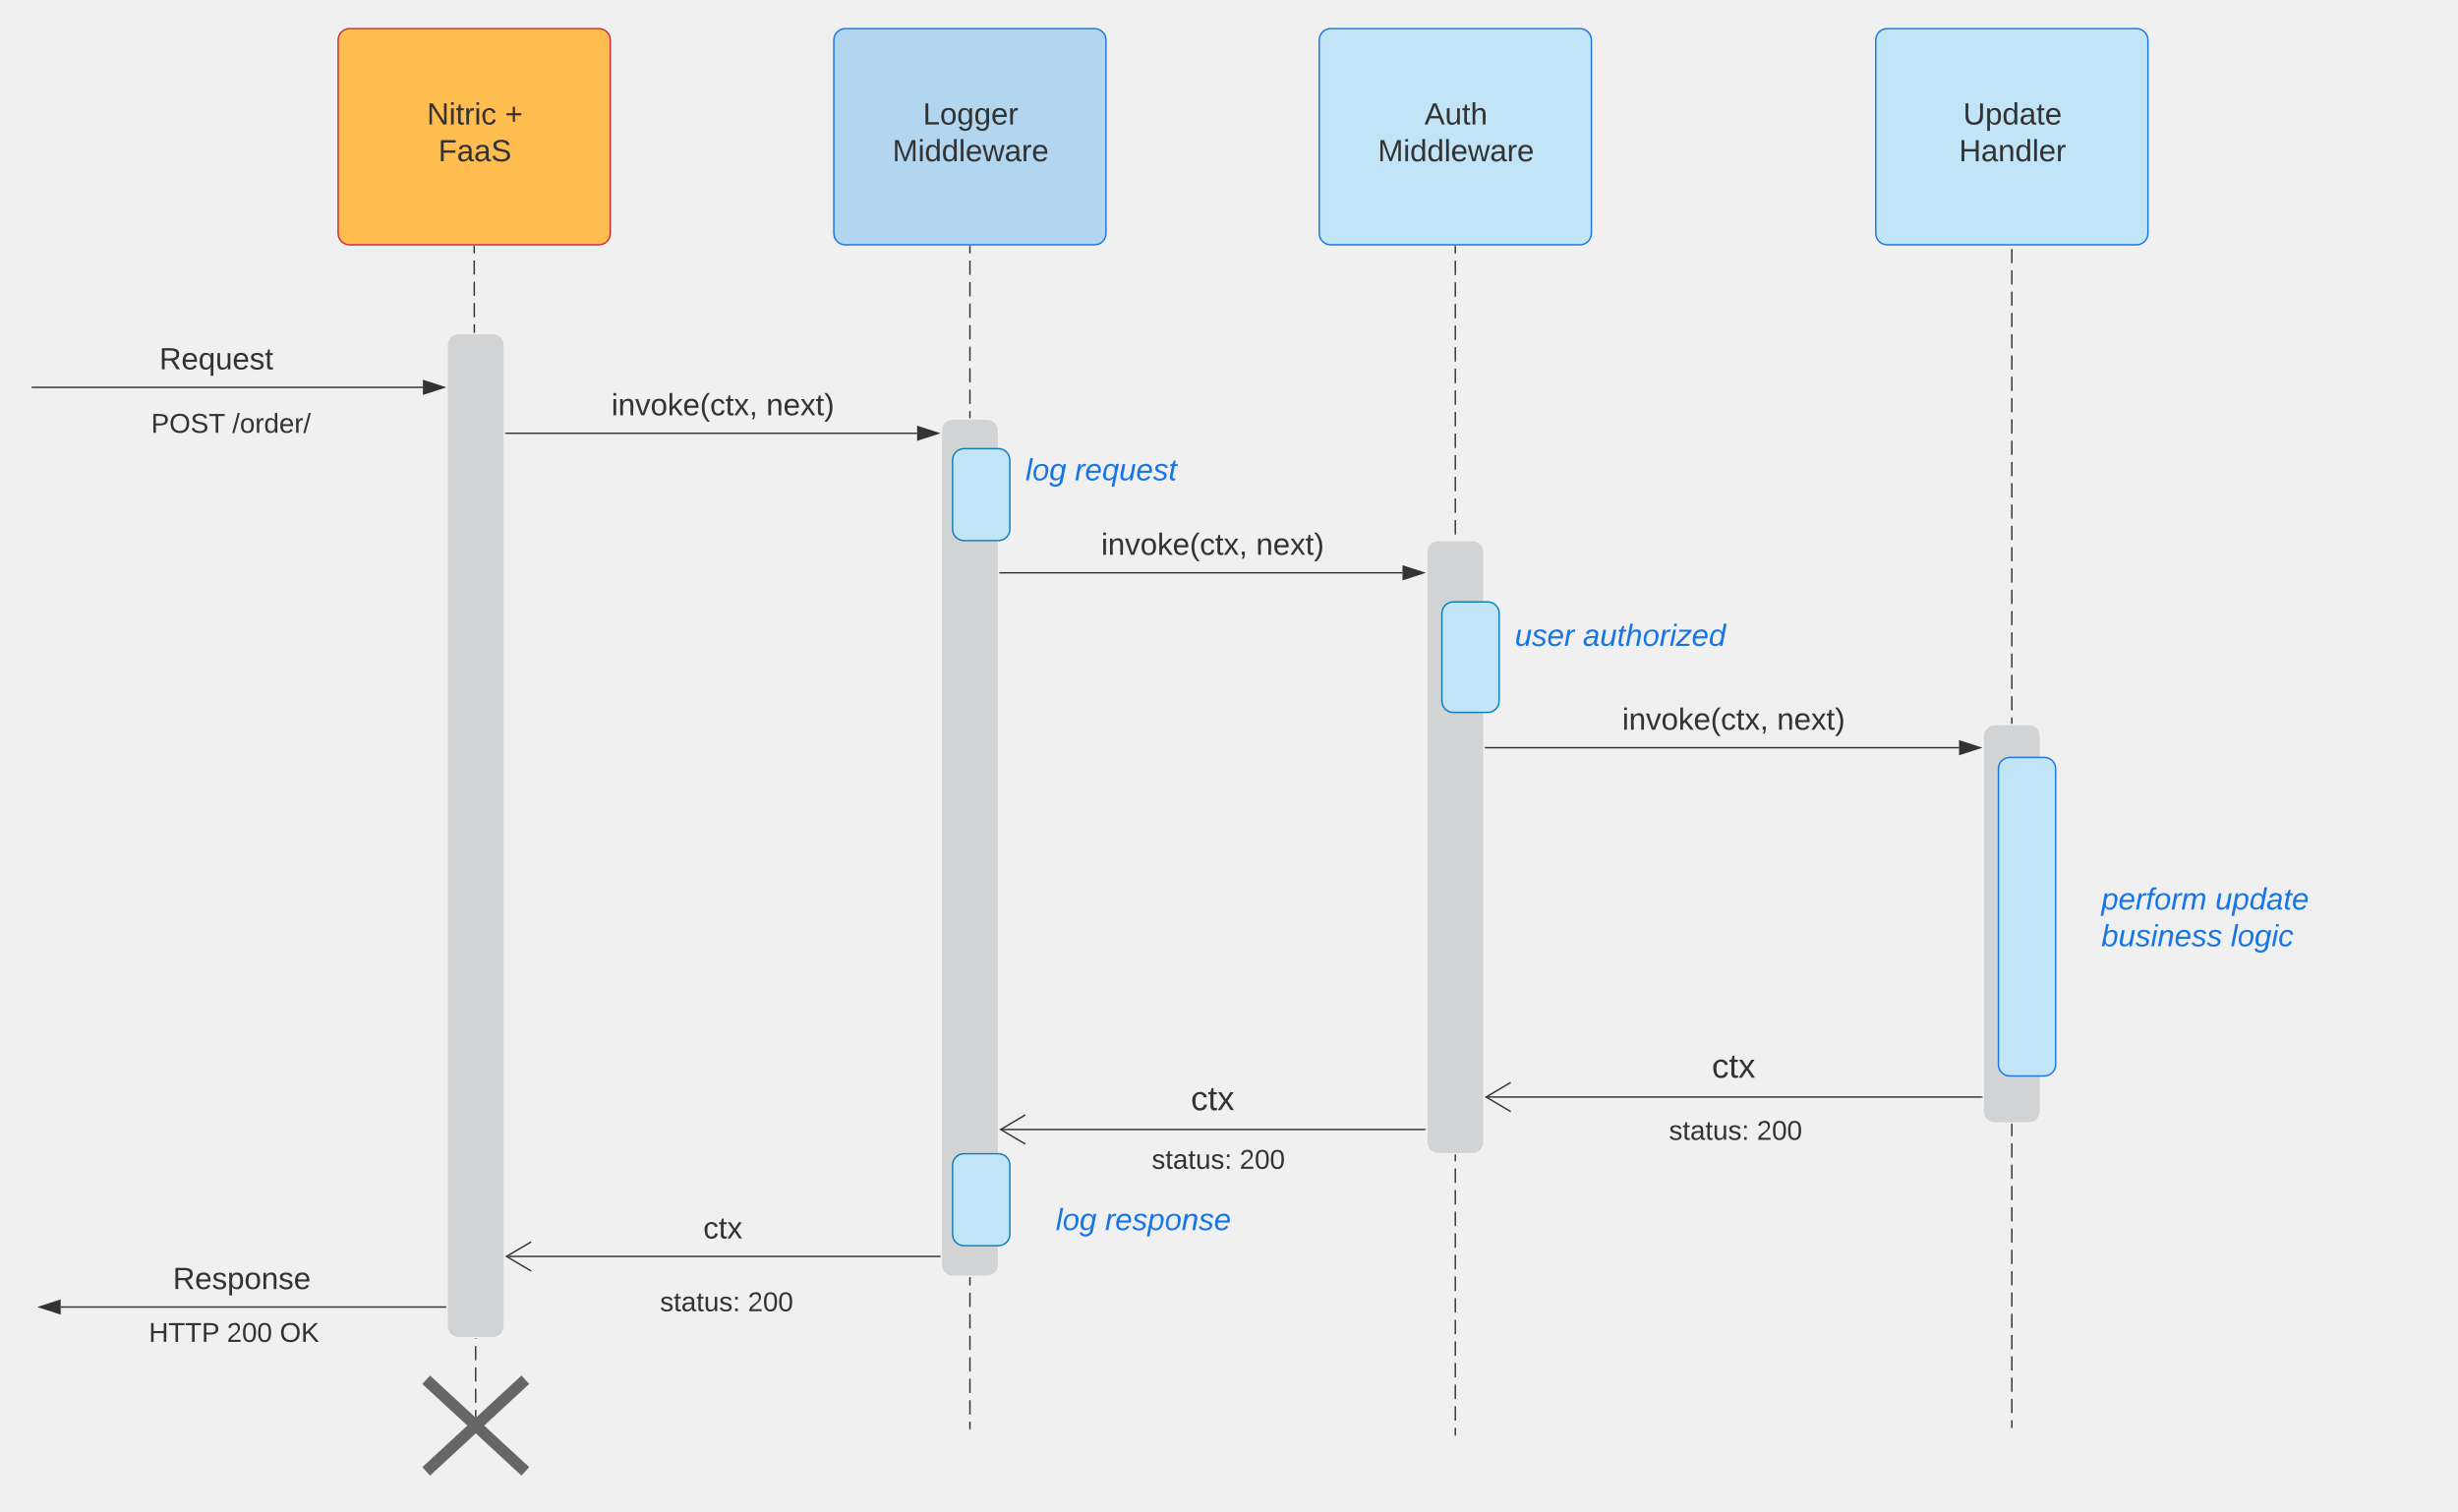
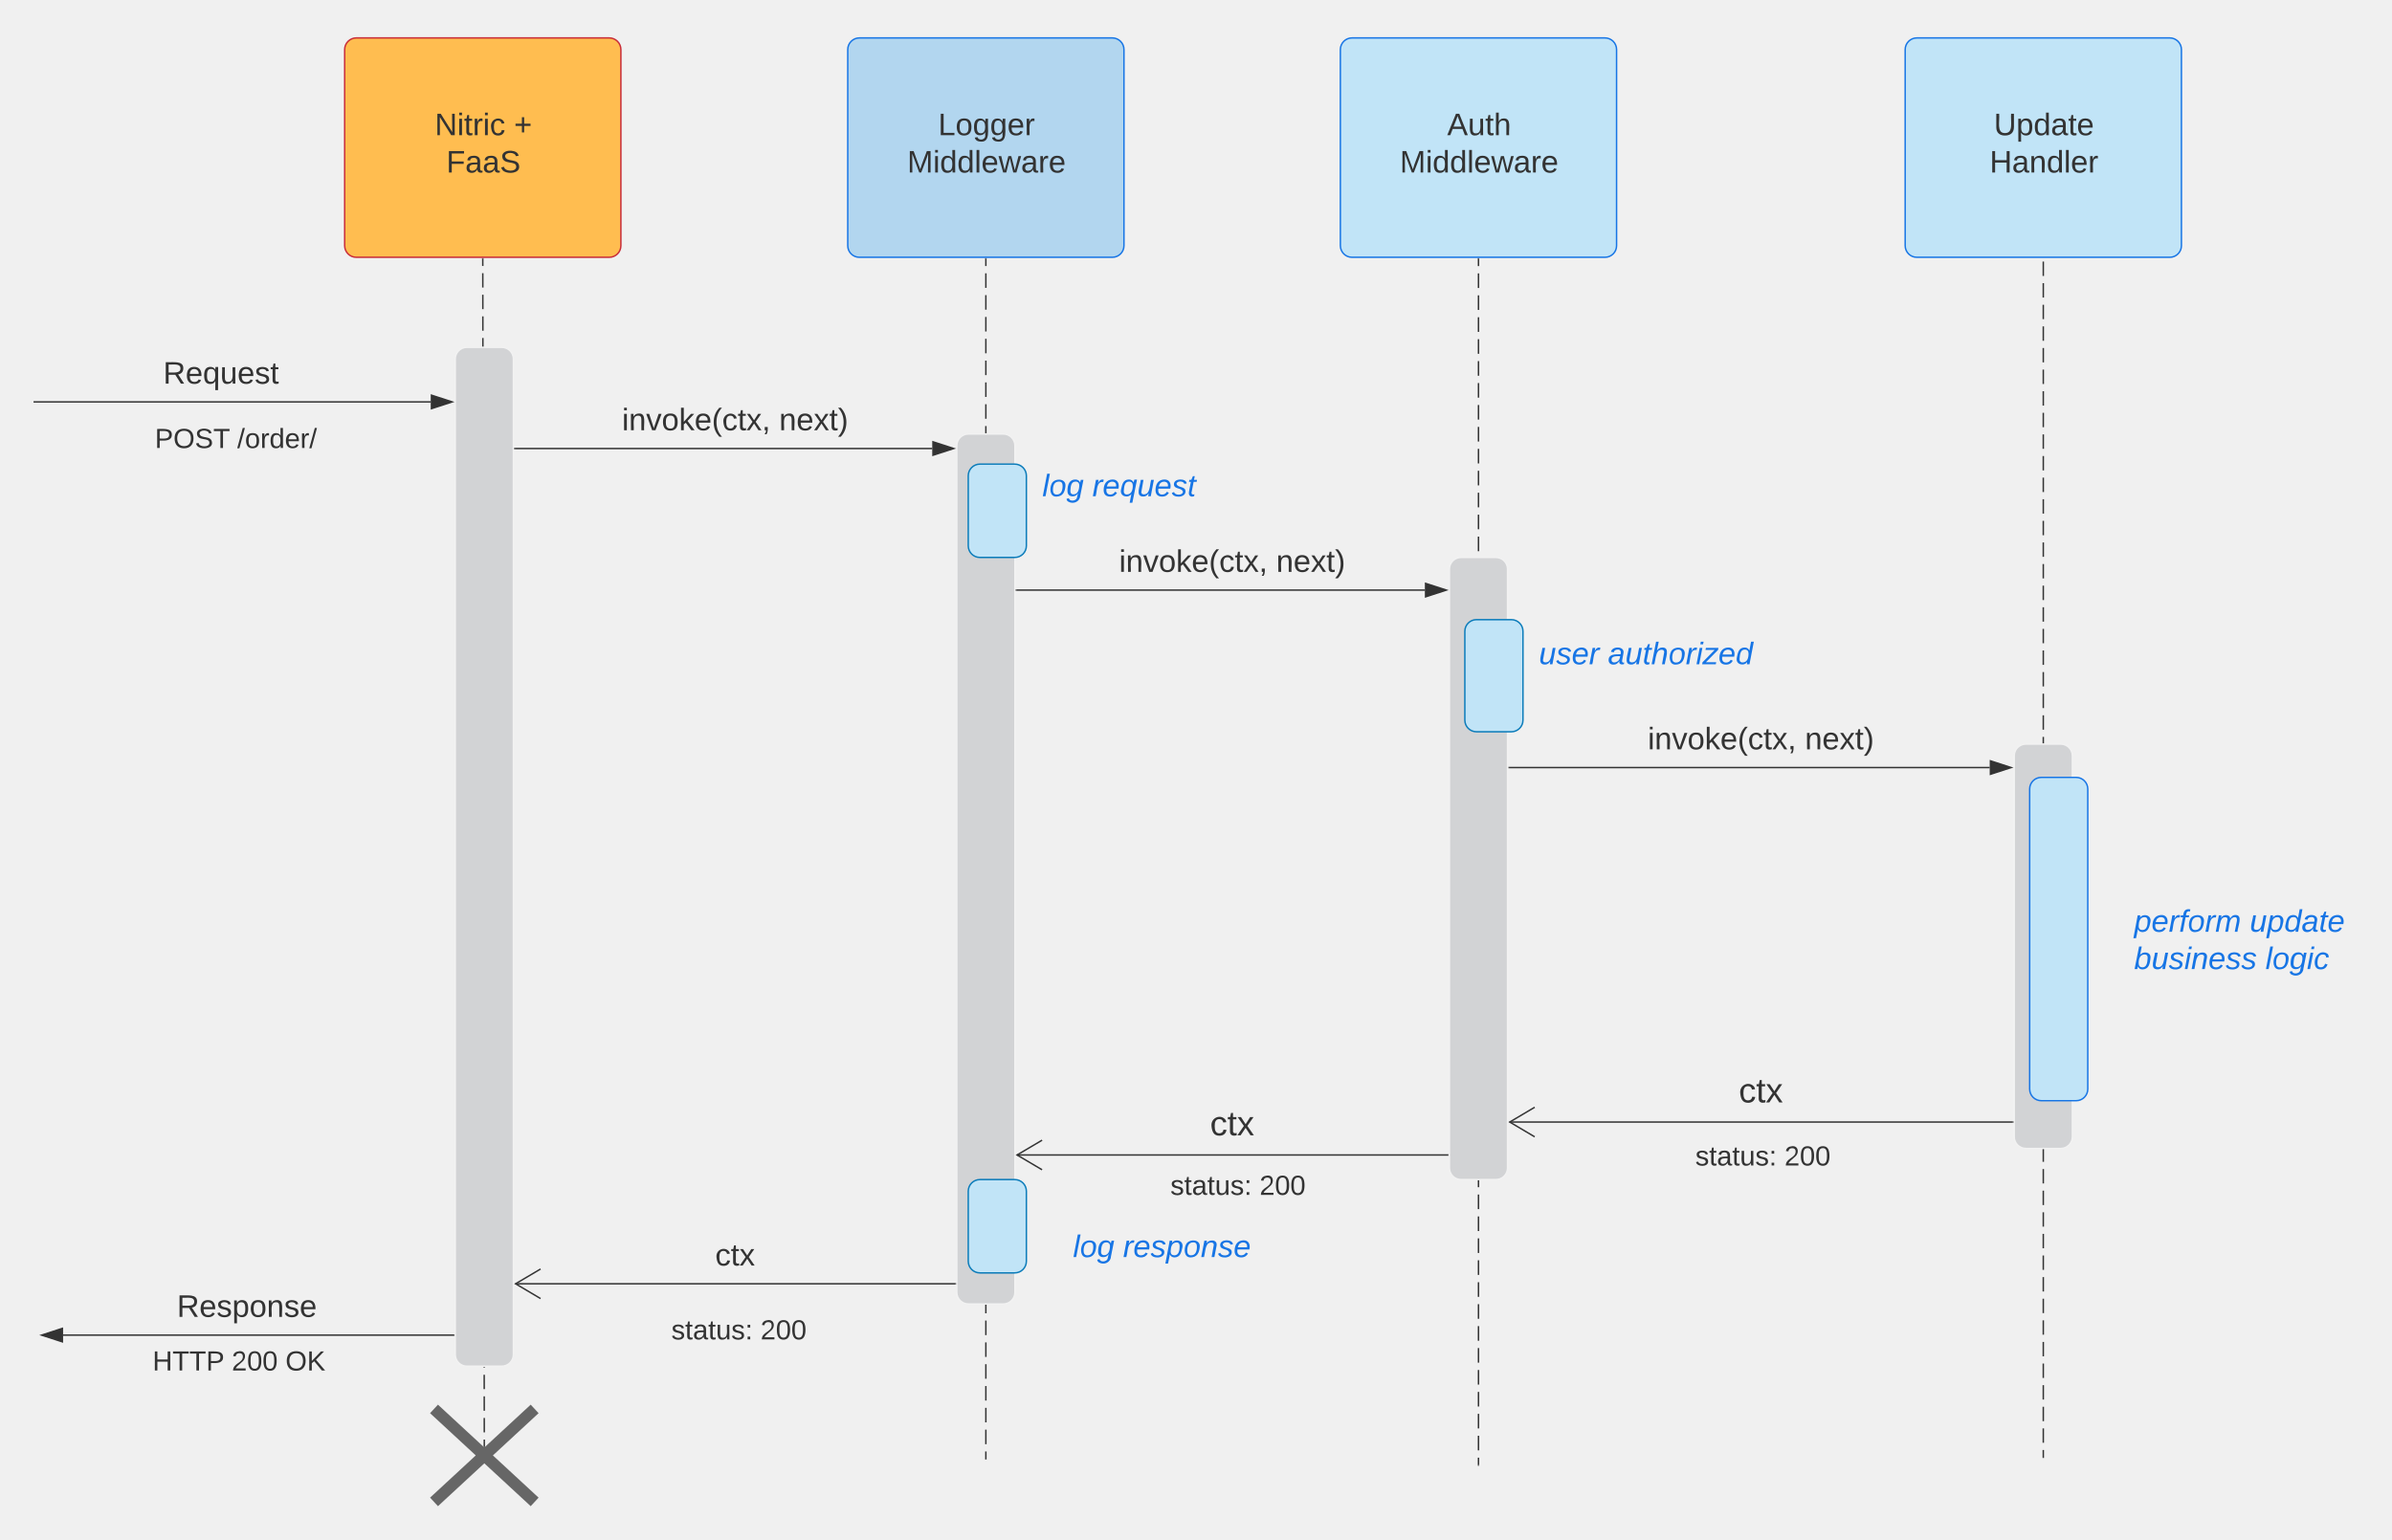
- <svg xmlns="http://www.w3.org/2000/svg" xmlns:ns1="lucid" xmlns:xlink="http://www.w3.org/1999/xlink" width="1716.6" height="1055.69">
-   <g transform="translate(-85.02681 -179.1148)" ns1:page-tab-id="0_0">
+ <svg xmlns="http://www.w3.org/2000/svg" xmlns:ns1="lucid" xmlns:xlink="http://www.w3.org/1999/xlink" width="1646" height="1060">
+   <g transform="translate(-84 -173)" ns1:page-tab-id="0_0">
    <path d="M1490.05 343.1v4.97m0 4.96v9.92m0 4.95v9.92m0 4.96v9.9m0 4.97v9.92m0 4.96v9.9m0 4.97v9.92m0 4.95v9.92m0 4.95v9.92m0 4.95v9.92m0 4.96v9.9m0 4.97v9.92m0 4.95v9.9m0 4.97v9.92m0 4.95v9.9m0 4.97v9.9m0 4.97v9.92m0 4.96v9.9m0 4.97v9.9m0 4.96v9.92m0 4.96v9.9m0 4.97v9.93m0 4.96v9.9m0 4.96v9.92m0 4.95v9.92m0 4.96v9.92m0 4.96v9.92m0 4.96v9.9m0 4.97v9.92m0 4.95v9.92m0 4.96v9.9m0 4.97v9.92m0 4.96v9.9m0 4.97v9.92m0 4.95v9.92m0 4.95v9.9m0 4.97v9.92m0 4.96v9.9m0 4.97v9.92m0 4.94v9.92m0 4.96v9.9m0 4.97v9.9m0 4.97v9.9m0 4.97v9.92m0 4.95v9.93m0 4.96v9.9m0 4.96v9.92m0 4.96v9.9m0 4.97v9.93m0 4.95v9.92m0 4.96v9.9m0 4.97v9.92m0 4.96v9.92m0 4.96v9.92m0 4.95v9.92m0 4.96v9.9m0 4.97v4.96M1490.05 343.13v-.52M1490.05 1176.05v.5M762.4 351.1v5.02m0 5v10.02m0 5v10.02m0 5v10.02m0 5v10m0 5.02v10m0 5.02v10m0 5.02v10m0 5.02v10m0 5v10.03m0 5v10m0 5v10.02m0 5v10.02m0 5v10.02m0 5v10.02m0 5v10.02m0 5v10.02m0 5v10.02m0 5v10m0 5.02v10m0 5.02v10m0 5.02v10m0 5.02v10m0 5v10.03m0 5v10m0 5.02v10m0 5.02v10m0 5v10.02m0 5v10.02m0 5v10.02m0 5v10.02m0 5v10m0 5.02v10m0 5.02v10m0 5.02v10m0 5.02v10m0 5v10.03m0 5v10m0 5v10.02m0 5v10.02m0 5v10.02m0 5v10.02m0 5v10.02m0 5v10.02m0 5v10m0 5.02v10m0 5.02v10m0 5.02v10m0 5.02v10m0 5v10.03m0 5v10m0 5.02v10m0 5.02v10m0 5.02v10m0 5v10.02m0 5v5" stroke="#333" fill="none" />
    <path d="M762.9 351.13h-1v-.52h1" fill="#333" />
    <path d="M762.4 1177.12v.5M416.2 351.1l.02 4.97m0 4.96l.02 9.9m0 4.96l.02 9.9m0 4.96l.02 9.9m0 4.97l.02 9.9m0 4.97l.02 9.9m0 4.97l.02 9.9m0 4.96v9.92m.02 4.95v9.9m.02 4.97v9.9m.02 4.97v9.9m.02 4.97v9.92m.02 4.95v9.92m.02 4.94v9.9m.02 4.97v9.92m.02 4.96v9.9m.02 4.97v9.9m.02 4.96v9.93m.02 4.95v9.9m.02 4.97v9.9m.02 4.97v9.9m.02 4.97v9.9m.02 4.95v9.92m.02 4.95v9.9m.02 4.97v9.9m.02 4.96v9.9m.02 4.97v9.9m.02 4.96v9.9m.02 4.96v9.9m0 4.97l.03 9.9m0 4.97v9.9m0 4.97l.03 9.9m0 4.96l.02 9.92m0 4.95l.02 9.9m0 4.97l.02 9.9m0 4.97v9.9m0 4.97l.03 9.92m0 4.95l.02 9.92m0 4.94v9.9m.02 4.97v9.92m.02 4.96v9.9m0 4.96l.02 9.92m0 4.95l.02 9.92m0 4.96l.02 9.9m0 4.97l.02 9.9m0 4.97l.02 9.9m0 4.96l.02 9.92m0 4.95l.02 9.9m0 4.97l.02 9.9m0 4.97l.02 9.9m0 4.96l.02 9.9m0 4.96l.02 9.92m0 4.95l.02 9.9m0 4.96l.02 9.9m0 4.97l.02 9.9m0 4.97v4.95" stroke="#333" fill="none" />
    <path d="M416.7 351.13h-1v-.52h1" fill="#333" />
    <path d="M417.3 1168.84v3.5" stroke="#333" fill="none" />
    <path d="M397.28 420.06c0-4.42 3.6-8 8-8h24c4.42 0 8 3.58 8 8v685.34c0 4.42-3.58 8-8 8h-24c-4.4 0-8-3.58-8-8z" stroke="#f2f2f2" fill="#d2d3d5" />
    <path d="M374 1142.8c0-4.4 3.58-8 8-8h70.57c4.42 0 8 3.6 8 8v64c0 4.43-3.58 8-8 8H382c-4.42 0-8-3.57-8-8z" fill="none" />
    <path d="M382.65 1142.8l69.26 64m0-64l-69.25 64" stroke="#666" stroke-width="8" fill="none" />
    <path d="M742.4 479.73c0-4.42 3.58-8 8-8h24c4.42 0 8 3.58 8 8v582.84c0 4.42-3.58 8-8 8h-24c-4.42 0-8-3.58-8-8z" stroke="#f2f2f2" fill="#d2d3d5" />
    <path d="M438.28 481.73H725.5" stroke="#333" fill="none" />
    <path d="M438.3 482.23h-.52v-1h.52" fill="#333" />
    <path d="M740.28 481.73L726 486.36v-9.27z" stroke="#333" fill="#333" />
    <use xlink:href="#a" transform="matrix(1,0,0,1,512.0155,452.0351) translate(0 17.12918)" />
    <use xlink:href="#b" transform="matrix(1,0,0,1,512.0155,452.0351) translate(108.128 17.12918)" />
    <path d="M1470.05 693.17c0-4.42 3.58-8 8-8h24c4.42 0 8 3.58 8 8v262.35c0 4.4-3.58 8-8 8h-24c-4.42 0-8-3.6-8-8z" stroke="#f2f2f2" fill="#d2d3d5" />
    <path d="M783.4 579.18h281.1" stroke="#333" fill="none" />
    <path d="M783.4 579.68h-.5v-1h.5" fill="#333" />
    <path d="M1079.26 579.18l-14.27 4.64v-9.27z" stroke="#333" fill="#333" />
    <use xlink:href="#a" transform="matrix(1,0,0,1,854.0623,549.4866) translate(0 17.12918)" />
    <use xlink:href="#b" transform="matrix(1,0,0,1,854.0623,549.4866) translate(108.128 17.12918)" />
    <path d="M1080.38 968H783.8" stroke="#333" fill="none" />
    <path d="M1080.88 968.5h-.52v-1h.52" fill="#333" />
    <path d="M801.1 957.82L783.87 968l17.2 10.18" stroke="#333" fill="none" />
    <use xlink:href="#c" transform="matrix(1,0,0,1,931.8871,972) translate(0 20.93567)" />
    <use xlink:href="#d" transform="matrix(1,0,0,1,916.6876,935.4514) translate(0.005 19.03242)" />
    <path d="M321.17 207.1c0-4.4 3.58-8 8-8h174.08c4.42 0 8 3.6 8 8v135c0 4.43-3.58 8-8 8H329.17c-4.42 0-8-3.57-8-8z" stroke="#c92d39" fill="#ffbd50" />
    <use xlink:href="#e" transform="matrix(1,0,0,1,329.1721,207.1148) translate(54.01483 58.93541)" />
    <use xlink:href="#f" transform="matrix(1,0,0,1,329.1721,207.1148) translate(108.4951 58.93541)" />
    <use xlink:href="#g" transform="matrix(1,0,0,1,329.1721,207.1148) translate(61.95492 84.62918)" />
    <path d="M1395 207.1c0-4.4 3.6-8 8-8h174.1c4.4 0 8 3.6 8 8v135c0 4.43-3.6 8-8 8H1403c-4.4 0-8-3.57-8-8z" stroke="#1775e5" fill="#c1e4f7" />
    <use xlink:href="#h" transform="matrix(1,0,0,1,1403.015,207.1148) translate(53.03347 58.93541)" />
    <use xlink:href="#i" transform="matrix(1,0,0,1,1403.015,207.1148) translate(50.11913 84.62918)" />
    <path d="M741.4 1056.66H438.7" stroke="#333" fill="none" />
    <path d="M741.9 1057.16h-.52v-1h.52" fill="#333" />
    <path d="M455.98 1046.48l-17.2 10.18 17.2 10.18" stroke="#333" fill="none" />
    <use xlink:href="#j" transform="matrix(1,0,0,1,576.1607,1026.963) translate(0 17.12918)" />
    <path d="M1122.38 701.33h330.8" stroke="#333" fill="none" />
    <path d="M1122.4 701.83h-.52v-1h.5" fill="#333" />
    <path d="M1467.93 701.33l-14.26 4.64v-9.27z" stroke="#333" fill="#333" />
    <use xlink:href="#a" transform="matrix(1,0,0,1,1217.89,671.6396) translate(0 17.12918)" />
    <use xlink:href="#b" transform="matrix(1,0,0,1,1217.89,671.6396) translate(108.128 17.12918)" />
    <path d="M1469.05 945.33H1122.8" stroke="#333" fill="none" />
    <path d="M1469.55 945.83h-.5v-1h.5" fill="#333" />
    <path d="M1140.07 935.15l-17.2 10.18 17.2 10.18" stroke="#333" fill="none" />
    <use xlink:href="#c" transform="matrix(1,0,0,1,1295.715,949.3333) translate(0 20.93567)" />
    <use xlink:href="#d" transform="matrix(1,0,0,1,1280.515,912.7847) translate(0.005 19.03242)" />
    <path d="M1101.38 351.1v5.05m0 5.03v10.06m0 5.04v10.06m0 5.03v10.07m0 5.03v10.06m0 5.03v10.07m0 5.03v10.06m0 5.04v10.06m0 5.03v10.07m0 5.03V492m0 5.05v10.06m0 5.04v10.07m0 5.04v10.06m0 5.04v10.06m0 5.03v10.07m0 5.03v10.06m0 5.02v10.07m0 5.02v10.06m0 5.04v10.06m0 5.03V643m0 5.03v10.07m0 5.04v10.07m0 5.03v10.07m0 5.03v10.06m0 5.03v10.06m0 5.03v10.06m0 5.03v10.05m0 5.03v10.07m0 5.03v10.06m0 5.04v10.06m0 5.03v10.07m0 5.03v10.06m0 5.04v10.06m0 5.03v10.07m0 5.03v10.06m0 5.03v10.07m0 5.03v10.07m0 5.03v10.06m0 5.04v10.07m0 5.04v10.06m0 5.04V960m0 5.03v10.07m0 5.03v10.06m0 5.03v10.06m0 5.02v10.07m0 5.02v10.06m0 5.03v10.08m0 5.03v10.07m0 5.04v10.07m0 5.03v10.07m0 5.03v10.06m0 5.04v10.06m0 5.03v10.06m0 5.03v10.05m0 5.04v10.05m0 5.03v5.03" stroke="#333" fill="none" />
    <path d="M1101.88 351.13h-1v-.52h1" fill="#333" />
    <path d="M1101.38 1181.4v.5" stroke="#333" fill="none" />
    <path d="M1081.38 564.7c0-4.42 3.58-8 8-8h24c4.42 0 8 3.58 8 8v412.23c0 4.42-3.58 8-8 8h-24c-4.42 0-8-3.58-8-8z" stroke="#f2f2f2" fill="#d2d3d5" />
    <path d="M1006.34 207.1c0-4.4 3.58-8 8-8h174.07c4.43 0 8 3.6 8 8v135c0 4.43-3.57 8-8 8h-174.06c-4.42 0-8-3.57-8-8z" stroke="#1775e5" fill="#c1e4f7" />
    <use xlink:href="#k" transform="matrix(1,0,0,1,1014.339,207.1148) translate(65.49376 58.93541)" />
    <use xlink:href="#l" transform="matrix(1,0,0,1,1014.339,207.1148) translate(32.93047 84.62918)" />
    <path d="M1092 607.52c0-4.42 3.57-8 8-8h24c4.4 0 8 3.58 8 8v61.18c0 4.42-3.6 8-8 8h-24c-4.43 0-8-3.58-8-8z" stroke="#0c7cba" fill="#c1e4f7" />
    <path d="M1132 616.1c0-4.4 3.57-8 8-8h224c4.4 0 8 3.6 8 8v44c0 4.43-3.6 8-8 8h-224c-4.43 0-8-3.57-8-8z" stroke="#000" stroke-opacity="0" fill="#fff" fill-opacity="0" />
    <use xlink:href="#m" transform="matrix(1,0,0,1,1136.985,613.1098) translate(0 17.12918)" />
    <use xlink:href="#n" transform="matrix(1,0,0,1,1136.985,613.1098) translate(5.947632 17.12918)" />
    <use xlink:href="#o" transform="matrix(1,0,0,1,1136.985,613.1098) translate(53.46921 17.12918)" />
    <path d="M1480.66 716.1c0-4.42 3.58-8 8-8h24c4.42 0 8 3.58 8 8v206.54c0 4.42-3.58 8-8 8h-24c-4.42 0-8-3.58-8-8z" stroke="#1775e5" fill="#c1e4f7" />
    <path d="M1541.63 800.22c0-4.4 3.58-8 8-8h224c4.4 0 8 3.6 8 8v45.4c0 4.4-3.6 8-8 8h-224c-4.42 0-8-3.6-8-8z" stroke="#000" stroke-opacity="0" fill="#fff" fill-opacity="0" />
    <use xlink:href="#m" transform="matrix(1,0,0,1,1546.626,797.2246) translate(0 17.12918)" />
    <use xlink:href="#p" transform="matrix(1,0,0,1,1546.626,797.2246) translate(5.947632 17.12918)" />
    <use xlink:href="#q" transform="matrix(1,0,0,1,1546.626,797.2246) translate(85.46747 17.12918)" />
    <use xlink:href="#r" transform="matrix(1,0,0,1,1546.626,797.2246) translate(0 42.82295)" />
    <use xlink:href="#s" transform="matrix(1,0,0,1,1546.626,797.2246) translate(5.947632 42.82295)" />
    <use xlink:href="#t" transform="matrix(1,0,0,1,1546.626,797.2246) translate(96.29216 42.82295)" />
    <path d="M667.36 207.1c0-4.4 3.58-8 8-8h174.07c4.42 0 8 3.6 8 8v135c0 4.43-3.58 8-8 8H675.36c-4.42 0-8-3.57-8-8z" stroke="#1775e5" fill="#b2d6ef" />
    <use xlink:href="#u" transform="matrix(1,0,0,1,675.3596,207.1148) translate(54.223 58.93541)" />
    <use xlink:href="#l" transform="matrix(1,0,0,1,675.3596,207.1148) translate(32.93047 84.62918)" />
    <path d="M811.4 992.93c0-4.42 3.58-8 8-8h224c4.42 0 8 3.58 8 8v44c0 4.42-3.58 8-8 8h-224c-4.42 0-8-3.58-8-8z" stroke="#000" stroke-opacity="0" fill="#fff" fill-opacity="0" />
    <use xlink:href="#m" transform="matrix(1,0,0,1,816.3992,989.9279) translate(0 48.34518)" />
    <use xlink:href="#v" transform="matrix(1,0,0,1,816.3992,989.9279) translate(5.947632 48.34518)" />
    <use xlink:href="#w" transform="matrix(1,0,0,1,816.3992,989.9279) translate(40.38442 48.34518)" />
    <path d="M1222.1 958.87c0-4.42 3.6-8 8-8H1364c4.4 0 8 3.58 8 8v26.82c0 4.4-3.6 8-8 8h-133.9c-4.4 0-8-3.6-8-8z" stroke="#000" stroke-opacity="0" fill="#fff" fill-opacity="0" />
    <use xlink:href="#x" transform="matrix(1,0,0,1,1227.105,955.8718) translate(23.4763 19.35094)" />
    <use xlink:href="#y" transform="matrix(1,0,0,1,1227.105,955.8718) translate(84.803 19.35094)" />
    <path d="M860.9 979.1c0-4.42 3.57-8 8-8h133.87c4.42 0 8 3.58 8 8v26.83c0 4.4-3.58 8-8 8H868.9c-4.43 0-8-3.6-8-8z" stroke="#000" stroke-opacity="0" fill="#fff" fill-opacity="0" />
    <use xlink:href="#x" transform="matrix(1,0,0,1,865.889,976.1032) translate(23.4763 19.35094)" />
    <use xlink:href="#y" transform="matrix(1,0,0,1,865.889,976.1032) translate(84.803 19.35094)" />
    <path d="M517.48 1078.57c0-4.4 3.58-8 8-8h133.88c4.42 0 8 3.6 8 8v26.83c0 4.42-3.58 8-8 8H525.48c-4.42 0-8-3.58-8-8z" stroke="#000" stroke-opacity="0" fill="#fff" fill-opacity="0" />
    <g>
      <use xlink:href="#x" transform="matrix(1,0,0,1,522.4793,1075.574) translate(23.4763 19.35094)" />
      <use xlink:href="#y" transform="matrix(1,0,0,1,522.4793,1075.574) translate(84.803 19.35094)" />
    </g>
    <path d="M107.56 449.64H380.4M107.57 449.64h-.5" stroke="#333" fill="none" />
    <path d="M395.16 449.64l-14.26 4.64V445z" stroke="#333" fill="#333" />
    <g>
      <use xlink:href="#z" transform="matrix(1,0,0,1,196.2781,419.9472) translate(0.005 17.12918)" />
    </g>
    <path d="M396.28 1092H127.4" stroke="#333" fill="none" />
    <path d="M396.78 1092.5h-.5v-1h.5" fill="#333" />
    <path d="M112.64 1092l14.27-4.65v9.27z" stroke="#333" fill="#333" />
    <g>
      <use xlink:href="#A" transform="matrix(1,0,0,1,205.759,1062.291) translate(0 17.12918)" />
    </g>
    <path d="M173.44 1100c0-4.43 3.58-8 8-8h133.88c4.42 0 8 3.57 8 8v26.8c0 4.43-3.58 8-8 8H181.44c-4.42 0-8-3.57-8-8z" stroke="#000" stroke-opacity="0" fill="#fff" fill-opacity="0" />
    <g>
      <use xlink:href="#B" transform="matrix(1,0,0,1,178.4389,1096.985) translate(10.52368 19.35094)" />
      <use xlink:href="#C" transform="matrix(1,0,0,1,178.4389,1096.985) translate(64.97756 19.35094)" />
      <use xlink:href="#D" transform="matrix(1,0,0,1,178.4389,1096.985) translate(101.985 19.35094)" />
    </g>
    <path d="M161.34 457.64c0-4.42 3.58-8 8-8h153.8c4.4 0 8 3.58 8 8v39.68c0 4.42-3.6 8-8 8h-153.8c-4.42 0-8-3.58-8-8z" stroke="#000" stroke-opacity="0" fill="#fff" fill-opacity="0" />
    <g>
      <use xlink:href="#E" transform="matrix(1,0,0,1,166.3389,454.641) translate(24.22443 26.72594)" />
      <use xlink:href="#F" transform="matrix(1,0,0,1,166.3389,454.641) translate(80.89875 26.72594)" />
    </g>
    <path d="M750.28 500.46c0-4.4 3.58-8 8-8h24c4.42 0 8 3.6 8 8v48.24c0 4.42-3.58 8-8 8h-24c-4.42 0-8-3.58-8-8z" stroke="#0c7cba" fill="#c1e4f7" />
    <path d="M790.28 500.46c0-4.4 3.58-8 8-8h224c4.42 0 8 3.6 8 8v44c0 4.42-3.58 8-8 8h-224c-4.42 0-8-3.58-8-8z" stroke="#000" stroke-opacity="0" fill="#fff" fill-opacity="0" />
    <g>
      <use xlink:href="#m" transform="matrix(1,0,0,1,795.2814,497.4639) translate(0 17.12918)" />
      <use xlink:href="#v" transform="matrix(1,0,0,1,795.2814,497.4639) translate(5.947632 17.12918)" />
      <use xlink:href="#G" transform="matrix(1,0,0,1,795.2814,497.4639) translate(40.38442 17.12918)" />
    </g>
    <path d="M750.28 992.93c0-4.42 3.58-8 8-8h24c4.42 0 8 3.58 8 8v48.23c0 4.42-3.58 8-8 8h-24c-4.42 0-8-3.58-8-8z" stroke="#0c7cba" fill="#c1e4f7" />
    <defs>
      <path fill="#333" d="M24-231v-30h32v30H24zM24 0v-190h32V0H24" id="H" />
      <path fill="#333" d="M117-194c89-4 53 116 60 194h-32v-121c0-31-8-49-39-48C34-167 62-67 57 0H25l-1-190h30c1 10-1 24 2 32 11-22 29-35 61-36" id="I" />
      <path fill="#333" d="M108 0H70L1-190h34L89-25l56-165h34" id="J" />
      <path fill="#333" d="M100-194c62-1 85 37 85 99 1 63-27 99-86 99S16-35 15-95c0-66 28-99 85-99zM99-20c44 1 53-31 53-75 0-43-8-75-51-75s-53 32-53 75 10 74 51 75" id="K" />
      <path fill="#333" d="M143 0L79-87 56-68V0H24v-261h32v163l83-92h37l-77 82L181 0h-38" id="L" />
      <path fill="#333" d="M100-194c63 0 86 42 84 106H49c0 40 14 67 53 68 26 1 43-12 49-29l28 8c-11 28-37 45-77 45C44 4 14-33 15-96c1-61 26-98 85-98zm52 81c6-60-76-77-97-28-3 7-6 17-6 28h103" id="M" />
      <path fill="#333" d="M87 75C49 33 22-17 22-94c0-76 28-126 65-167h31c-38 41-64 92-64 168S80 34 118 75H87" id="N" />
      <path fill="#333" d="M96-169c-40 0-48 33-48 73s9 75 48 75c24 0 41-14 43-38l32 2c-6 37-31 61-74 61-59 0-76-41-82-99-10-93 101-131 147-64 4 7 5 14 7 22l-32 3c-4-21-16-35-41-35" id="O" />
      <path fill="#333" d="M59-47c-2 24 18 29 38 22v24C64 9 27 4 27-40v-127H5v-23h24l9-43h21v43h35v23H59v120" id="P" />
      <path fill="#333" d="M141 0L90-78 38 0H4l68-98-65-92h35l48 74 47-74h35l-64 92 68 98h-35" id="Q" />
      <path fill="#333" d="M68-38c1 34 0 65-14 84H32c9-13 17-26 17-46H33v-38h35" id="R" />
      <g id="a">
        <use transform="matrix(0.05947632,0,0,0.05947632,0,0)" xlink:href="#H" />
        <use transform="matrix(0.05947632,0,0,0.05947632,4.698629,0)" xlink:href="#I" />
        <use transform="matrix(0.05947632,0,0,0.05947632,16.59389,0)" xlink:href="#J" />
        <use transform="matrix(0.05947632,0,0,0.05947632,27.29963,0)" xlink:href="#K" />
        <use transform="matrix(0.05947632,0,0,0.05947632,39.1949,0)" xlink:href="#L" />
        <use transform="matrix(0.05947632,0,0,0.05947632,49.90063,0)" xlink:href="#M" />
        <use transform="matrix(0.05947632,0,0,0.05947632,61.7959,0)" xlink:href="#N" />
        <use transform="matrix(0.05947632,0,0,0.05947632,68.87358,0)" xlink:href="#O" />
        <use transform="matrix(0.05947632,0,0,0.05947632,79.57932,0)" xlink:href="#P" />
        <use transform="matrix(0.05947632,0,0,0.05947632,85.52695,0)" xlink:href="#Q" />
        <use transform="matrix(0.05947632,0,0,0.05947632,96.23269,0)" xlink:href="#R" />
      </g>
      <path fill="#333" d="M33-261c38 41 65 92 65 168S71 34 33 75H2C39 34 66-17 66-93S39-220 2-261h31" id="S" />
      <g id="b">
        <use transform="matrix(0.05947632,0,0,0.05947632,0,0)" xlink:href="#I" />
        <use transform="matrix(0.05947632,0,0,0.05947632,11.89526,0)" xlink:href="#M" />
        <use transform="matrix(0.05947632,0,0,0.05947632,23.79053,0)" xlink:href="#Q" />
        <use transform="matrix(0.05947632,0,0,0.05947632,34.49627,0)" xlink:href="#P" />
        <use transform="matrix(0.05947632,0,0,0.05947632,40.4439,0)" xlink:href="#S" />
      </g>
      <g id="d">
        <use transform="matrix(0.0660848,0,0,0.0660848,0,0)" xlink:href="#O" />
        <use transform="matrix(0.0660848,0,0,0.0660848,11.89526,0)" xlink:href="#P" />
        <use transform="matrix(0.0660848,0,0,0.0660848,18.50374,0)" xlink:href="#Q" />
      </g>
      <path fill="#333" d="M190 0L58-211 59 0H30v-248h39L202-35l-2-213h31V0h-41" id="T" />
      <path fill="#333" d="M114-163C36-179 61-72 57 0H25l-1-190h30c1 12-1 29 2 39 6-27 23-49 58-41v29" id="U" />
      <g id="e">
        <use transform="matrix(0.05947632,0,0,0.05947632,0,0)" xlink:href="#T" />
        <use transform="matrix(0.05947632,0,0,0.05947632,15.40437,0)" xlink:href="#H" />
        <use transform="matrix(0.05947632,0,0,0.05947632,20.103,0)" xlink:href="#P" />
        <use transform="matrix(0.05947632,0,0,0.05947632,26.05063,0)" xlink:href="#U" />
        <use transform="matrix(0.05947632,0,0,0.05947632,33.12831,0)" xlink:href="#H" />
        <use transform="matrix(0.05947632,0,0,0.05947632,37.82694,0)" xlink:href="#O" />
      </g>
      <path fill="#333" d="M118-107v75H92v-75H18v-26h74v-75h26v75h74v26h-74" id="V" />
      <use transform="matrix(0.05947632,0,0,0.05947632,0,0)" xlink:href="#V" id="f" />
      <path fill="#333" d="M63-220v92h138v28H63V0H30v-248h175v28H63" id="W" />
      <path fill="#333" d="M141-36C126-15 110 5 73 4 37 3 15-17 15-53c-1-64 63-63 125-63 3-35-9-54-41-54-24 1-41 7-42 31l-33-3c5-37 33-52 76-52 45 0 72 20 72 64v82c-1 20 7 32 28 27v20c-31 9-61-2-59-35zM48-53c0 20 12 33 32 33 41-3 63-29 60-74-43 2-92-5-92 41" id="X" />
      <path fill="#333" d="M185-189c-5-48-123-54-124 2 14 75 158 14 163 119 3 78-121 87-175 55-17-10-28-26-33-46l33-7c5 56 141 63 141-1 0-78-155-14-162-118-5-82 145-84 179-34 5 7 8 16 11 25" id="Y" />
      <g id="g">
        <use transform="matrix(0.05947632,0,0,0.05947632,0,0)" xlink:href="#W" />
        <use transform="matrix(0.05947632,0,0,0.05947632,13.02531,0)" xlink:href="#X" />
        <use transform="matrix(0.05947632,0,0,0.05947632,24.92058,0)" xlink:href="#X" />
        <use transform="matrix(0.05947632,0,0,0.05947632,36.81584,0)" xlink:href="#Y" />
      </g>
      <path fill="#333" d="M232-93c-1 65-40 97-104 97C67 4 28-28 28-90v-158h33c8 89-33 224 67 224 102 0 64-133 71-224h33v155" id="Z" />
      <path fill="#333" d="M115-194c55 1 70 41 70 98S169 2 115 4C84 4 66-9 55-30l1 105H24l-1-265h31l2 30c10-21 28-34 59-34zm-8 174c40 0 45-34 45-75s-6-73-45-74c-42 0-51 32-51 76 0 43 10 73 51 73" id="aa" />
      <path fill="#333" d="M85-194c31 0 48 13 60 33l-1-100h32l1 261h-30c-2-10 0-23-3-31C134-8 116 4 85 4 32 4 16-35 15-94c0-66 23-100 70-100zm9 24c-40 0-46 34-46 75 0 40 6 74 45 74 42 0 51-32 51-76 0-42-9-74-50-73" id="ab" />
      <g id="h">
        <use transform="matrix(0.05947632,0,0,0.05947632,0,0)" xlink:href="#Z" />
        <use transform="matrix(0.05947632,0,0,0.05947632,15.40437,0)" xlink:href="#aa" />
        <use transform="matrix(0.05947632,0,0,0.05947632,27.29963,0)" xlink:href="#ab" />
        <use transform="matrix(0.05947632,0,0,0.05947632,39.1949,0)" xlink:href="#X" />
        <use transform="matrix(0.05947632,0,0,0.05947632,51.09016,0)" xlink:href="#P" />
        <use transform="matrix(0.05947632,0,0,0.05947632,57.03779,0)" xlink:href="#M" />
      </g>
      <path fill="#333" d="M197 0v-115H63V0H30v-248h33v105h134v-105h34V0h-34" id="ac" />
      <path fill="#333" d="M24 0v-261h32V0H24" id="ad" />
      <g id="i">
        <use transform="matrix(0.05947632,0,0,0.05947632,0,0)" xlink:href="#ac" />
        <use transform="matrix(0.05947632,0,0,0.05947632,15.40437,0)" xlink:href="#X" />
        <use transform="matrix(0.05947632,0,0,0.05947632,27.29963,0)" xlink:href="#I" />
        <use transform="matrix(0.05947632,0,0,0.05947632,39.1949,0)" xlink:href="#ab" />
        <use transform="matrix(0.05947632,0,0,0.05947632,51.09016,0)" xlink:href="#ad" />
        <use transform="matrix(0.05947632,0,0,0.05947632,55.78879,0)" xlink:href="#M" />
        <use transform="matrix(0.05947632,0,0,0.05947632,67.68405,0)" xlink:href="#U" />
      </g>
      <g id="j">
        <use transform="matrix(0.05947632,0,0,0.05947632,0,0)" xlink:href="#O" />
        <use transform="matrix(0.05947632,0,0,0.05947632,10.70574,0)" xlink:href="#P" />
        <use transform="matrix(0.05947632,0,0,0.05947632,16.65337,0)" xlink:href="#Q" />
      </g>
      <path fill="#333" d="M205 0l-28-72H64L36 0H1l101-248h38L239 0h-34zm-38-99l-47-123c-12 45-31 82-46 123h93" id="ae" />
      <path fill="#333" d="M84 4C-5 8 30-112 23-190h32v120c0 31 7 50 39 49 72-2 45-101 50-169h31l1 190h-30c-1-10 1-25-2-33-11 22-28 36-60 37" id="af" />
      <path fill="#333" d="M106-169C34-169 62-67 57 0H25v-261h32l-1 103c12-21 28-36 61-36 89 0 53 116 60 194h-32v-121c2-32-8-49-39-48" id="ag" />
      <g id="k">
        <use transform="matrix(0.05947632,0,0,0.05947632,0,0)" xlink:href="#ae" />
        <use transform="matrix(0.05947632,0,0,0.05947632,14.27432,0)" xlink:href="#af" />
        <use transform="matrix(0.05947632,0,0,0.05947632,26.16958,0)" xlink:href="#P" />
        <use transform="matrix(0.05947632,0,0,0.05947632,32.11721,0)" xlink:href="#ag" />
      </g>
      <path fill="#333" d="M240 0l2-218c-23 76-54 145-80 218h-23L58-218 59 0H30v-248h44l77 211c21-75 51-140 76-211h43V0h-30" id="ah" />
      <path fill="#333" d="M206 0h-36l-40-164L89 0H53L-1-190h32L70-26l43-164h34l41 164 42-164h31" id="ai" />
      <g id="l">
        <use transform="matrix(0.05947632,0,0,0.05947632,0,0)" xlink:href="#ah" />
        <use transform="matrix(0.05947632,0,0,0.05947632,17.78342,0)" xlink:href="#H" />
        <use transform="matrix(0.05947632,0,0,0.05947632,22.48205,0)" xlink:href="#ab" />
        <use transform="matrix(0.05947632,0,0,0.05947632,34.37731,0)" xlink:href="#ab" />
        <use transform="matrix(0.05947632,0,0,0.05947632,46.27258,0)" xlink:href="#ad" />
        <use transform="matrix(0.05947632,0,0,0.05947632,50.97121,0)" xlink:href="#M" />
        <use transform="matrix(0.05947632,0,0,0.05947632,62.86647,0)" xlink:href="#ai" />
        <use transform="matrix(0.05947632,0,0,0.05947632,78.27084,0)" xlink:href="#X" />
        <use transform="matrix(0.05947632,0,0,0.05947632,90.1661,0)" xlink:href="#U" />
        <use transform="matrix(0.05947632,0,0,0.05947632,97.24379,0)" xlink:href="#M" />
      </g>
      <path fill="#1775e5" d="M67 3c-93-2-31-127-26-193h32L48-50c-3 39 53 32 70 12 30-34 30-101 43-152h32L157 0h-30c1-10 6-24 4-33-14 20-29 37-64 36" id="aj" />
      <path fill="#1775e5" d="M55-144c13 50 104 24 104 88C159 21 15 23 1-39l26-10c6 40 102 42 102-4-13-50-104-23-104-87 0-71 143-71 148-8l-29 4c-5-35-85-37-89 0" id="ak" />
      <path fill="#1775e5" d="M111-194c62-3 86 47 72 106H45c-7 38 6 69 45 68 27-1 43-14 53-32l24 11C152-15 129 4 87 4 38 3 12-23 12-71c0-70 32-119 99-123zm44 81c14-66-71-72-95-28-4 8-8 17-11 28h106" id="al" />
      <path fill="#1775e5" d="M66-151c12-25 30-51 66-40l-6 26C45-176 58-65 38 0H6l36-190h30" id="am" />
      <g id="n">
        <use transform="matrix(0.05947632,0,0,0.05947632,0,0)" xlink:href="#aj" />
        <use transform="matrix(0.05947632,0,0,0.05947632,11.89526,0)" xlink:href="#ak" />
        <use transform="matrix(0.05947632,0,0,0.05947632,22.601,0)" xlink:href="#al" />
        <use transform="matrix(0.05947632,0,0,0.05947632,34.49627,0)" xlink:href="#am" />
      </g>
      <path fill="#1775e5" d="M165-48c-4 18 1 34 23 27l-3 20c-29 8-62 0-52-35h-2C116-14 99 4 63 4 30 4 8-16 8-49c0-68 71-67 138-67 10-26 0-56-31-54-26 1-42 9-47 31l-32-5c8-67 160-71 144 15-5 28-9 54-15 81zM42-50c3 52 80 24 89-6 7-12 7-24 11-38-47 1-103-4-100 44" id="an" />
      <path fill="#1775e5" d="M51-54c-9 22 5 41 31 30L79-1C43 14 10-4 19-52l22-115H19l5-23h22l19-43h21l-9 43h35l-4 23H73" id="ao" />
      <path fill="#1775e5" d="M67-158c15-20 31-36 64-36 94 0 33 127 27 194h-32l25-140c3-38-53-32-70-12C52-117 51-51 37 0H6l51-261h31" id="ap" />
      <path fill="#1775e5" d="M30-147c31-64 166-65 159 27C183-49 158 1 86 4 9 8 1-88 30-147zM88-20c53 0 68-48 68-100 0-31-11-51-44-50-52 1-68 46-68 97 0 32 13 53 44 53" id="aq" />
      <path fill="#1775e5" d="M50-231l6-30h32l-6 30H50zM6 0l37-190h31L37 0H6" id="ar" />
      <path fill="#1775e5" d="M-8 0l5-24 140-142H31l5-24h145l-5 24L36-24h119l-5 24H-8" id="as" />
      <path fill="#1775e5" d="M133-28C103 26-5 8 13-77c13-62 24-115 90-117 29-1 46 15 56 35l19-102h32L160 0h-30zM45-64c-2 27 10 43 35 43 54-1 69-50 69-103 0-29-15-46-42-46-53-1-58 58-62 106" id="at" />
      <g id="o">
        <use transform="matrix(0.05947632,0,0,0.05947632,0,0)" xlink:href="#an" />
        <use transform="matrix(0.05947632,0,0,0.05947632,11.89526,0)" xlink:href="#aj" />
        <use transform="matrix(0.05947632,0,0,0.05947632,23.79053,0)" xlink:href="#ao" />
        <use transform="matrix(0.05947632,0,0,0.05947632,29.73816,0)" xlink:href="#ap" />
        <use transform="matrix(0.05947632,0,0,0.05947632,41.63343,0)" xlink:href="#aq" />
        <use transform="matrix(0.05947632,0,0,0.05947632,53.52869,0)" xlink:href="#am" />
        <use transform="matrix(0.05947632,0,0,0.05947632,60.60637,0)" xlink:href="#ar" />
        <use transform="matrix(0.05947632,0,0,0.05947632,65.305,0)" xlink:href="#as" />
        <use transform="matrix(0.05947632,0,0,0.05947632,76.01074,0)" xlink:href="#al" />
        <use transform="matrix(0.05947632,0,0,0.05947632,87.906,0)" xlink:href="#at" />
      </g>
      <path fill="#1775e5" d="M67-162c32-53 139-36 121 50C175-51 163 2 97 4 68 4 52-11 42-31 38 6 28 39 22 75H-9l50-265h29c-1 10 0 20-3 28zm89 36c0-26-10-43-35-43-54 0-67 50-69 103-1 29 14 45 42 46 53 0 62-58 62-106" id="au" />
      <path fill="#1775e5" d="M76-167L44 0H12l33-167H18l4-23h27c3-47 25-81 82-69l-4 24c-35-8-44 15-46 45h37l-5 23H76" id="av" />
      <path fill="#1775e5" d="M248-111c6-24 9-61-24-58-72 9-57 108-77 169h-31l26-142c3-37-50-30-64-10C52-115 50-51 37 0H6l36-190h30c-1 10-6 24-4 32 13-43 101-52 105 5 13-22 29-41 61-41 90 0 28 129 23 194h-31" id="aw" />
      <g id="p">
        <use transform="matrix(0.05947632,0,0,0.05947632,0,0)" xlink:href="#au" />
        <use transform="matrix(0.05947632,0,0,0.05947632,11.89526,0)" xlink:href="#al" />
        <use transform="matrix(0.05947632,0,0,0.05947632,23.79053,0)" xlink:href="#am" />
        <use transform="matrix(0.05947632,0,0,0.05947632,30.86821,0)" xlink:href="#av" />
        <use transform="matrix(0.05947632,0,0,0.05947632,36.81584,0)" xlink:href="#aq" />
        <use transform="matrix(0.05947632,0,0,0.05947632,48.71111,0)" xlink:href="#am" />
        <use transform="matrix(0.05947632,0,0,0.05947632,55.78879,0)" xlink:href="#aw" />
      </g>
      <g id="q">
        <use transform="matrix(0.05947632,0,0,0.05947632,0,0)" xlink:href="#aj" />
        <use transform="matrix(0.05947632,0,0,0.05947632,11.89526,0)" xlink:href="#au" />
        <use transform="matrix(0.05947632,0,0,0.05947632,23.79053,0)" xlink:href="#at" />
        <use transform="matrix(0.05947632,0,0,0.05947632,35.68579,0)" xlink:href="#an" />
        <use transform="matrix(0.05947632,0,0,0.05947632,47.58106,0)" xlink:href="#ao" />
        <use transform="matrix(0.05947632,0,0,0.05947632,53.52869,0)" xlink:href="#al" />
      </g>
      <path fill="#1775e5" d="M68-162c25-46 127-43 121 31C183-60 169 1 98 4 69 5 53-11 43-31L36 0H5l52-261h31zm88 36c2-27-9-43-34-43-55 0-70 51-70 103 0 29 15 45 43 46 52 0 58-58 61-106" id="ax" />
      <path fill="#1775e5" d="M67-158c22-48 132-52 116 29L158 0h-32l25-140c3-38-53-32-70-12C52-117 51-52 38 0H6l36-190h30" id="ay" />
      <g id="s">
        <use transform="matrix(0.05947632,0,0,0.05947632,0,0)" xlink:href="#ax" />
        <use transform="matrix(0.05947632,0,0,0.05947632,11.89526,0)" xlink:href="#aj" />
        <use transform="matrix(0.05947632,0,0,0.05947632,23.79053,0)" xlink:href="#ak" />
        <use transform="matrix(0.05947632,0,0,0.05947632,34.49627,0)" xlink:href="#ar" />
        <use transform="matrix(0.05947632,0,0,0.05947632,39.1949,0)" xlink:href="#ay" />
        <use transform="matrix(0.05947632,0,0,0.05947632,51.09016,0)" xlink:href="#al" />
        <use transform="matrix(0.05947632,0,0,0.05947632,62.98542,0)" xlink:href="#ak" />
        <use transform="matrix(0.05947632,0,0,0.05947632,73.69116,0)" xlink:href="#ak" />
      </g>
      <path fill="#1775e5" d="M6 0l50-261h32L37 0H6" id="az" />
      <path fill="#1775e5" d="M103-194c29 0 47 14 56 36 2-11 5-23 8-32h30L160-5C157 61 82 97 21 62 9 55 4 45 1 30l28-7c7 42 83 31 92-3 4-16 9-38 13-55-13 20-29 36-62 36-40 0-60-25-60-64 0-71 23-131 91-131zm4 24c-53 0-58 54-61 104-2 27 10 44 36 44 49 0 65-50 67-102 1-29-15-46-42-46" id="aA" />
      <path fill="#1775e5" d="M44-68c0 29 11 47 38 47 30 0 42-19 51-41l28 9C148-21 126 4 82 4 31 4 10-29 12-85c3-77 74-140 146-93 12 8 15 23 18 40l-31 5c-1-22-13-36-36-36-52 0-65 49-65 101" id="aB" />
      <g id="t">
        <use transform="matrix(0.05947632,0,0,0.05947632,0,0)" xlink:href="#az" />
        <use transform="matrix(0.05947632,0,0,0.05947632,4.698629,0)" xlink:href="#aq" />
        <use transform="matrix(0.05947632,0,0,0.05947632,16.59389,0)" xlink:href="#aA" />
        <use transform="matrix(0.05947632,0,0,0.05947632,28.48916,0)" xlink:href="#ar" />
        <use transform="matrix(0.05947632,0,0,0.05947632,33.18779,0)" xlink:href="#aB" />
      </g>
      <path fill="#333" d="M30 0v-248h33v221h125V0H30" id="aC" />
      <path fill="#333" d="M177-190C167-65 218 103 67 71c-23-6-38-20-44-43l32-5c15 47 100 32 89-28v-30C133-14 115 1 83 1 29 1 15-40 15-95c0-56 16-97 71-98 29-1 48 16 59 35 1-10 0-23 2-32h30zM94-22c36 0 50-32 50-73 0-42-14-75-50-75-39 0-46 34-46 75s6 73 46 73" id="aD" />
      <g id="u">
        <use transform="matrix(0.05947632,0,0,0.05947632,0,0)" xlink:href="#aC" />
        <use transform="matrix(0.05947632,0,0,0.05947632,11.89526,0)" xlink:href="#K" />
        <use transform="matrix(0.05947632,0,0,0.05947632,23.79053,0)" xlink:href="#aD" />
        <use transform="matrix(0.05947632,0,0,0.05947632,35.68579,0)" xlink:href="#aD" />
        <use transform="matrix(0.05947632,0,0,0.05947632,47.58106,0)" xlink:href="#M" />
        <use transform="matrix(0.05947632,0,0,0.05947632,59.47632,0)" xlink:href="#U" />
      </g>
      <g id="v">
        <use transform="matrix(0.05947632,0,0,0.05947632,0,0)" xlink:href="#az" />
        <use transform="matrix(0.05947632,0,0,0.05947632,4.698629,0)" xlink:href="#aq" />
        <use transform="matrix(0.05947632,0,0,0.05947632,16.59389,0)" xlink:href="#aA" />
      </g>
      <g id="w">
        <use transform="matrix(0.05947632,0,0,0.05947632,0,0)" xlink:href="#am" />
        <use transform="matrix(0.05947632,0,0,0.05947632,7.077682,0)" xlink:href="#al" />
        <use transform="matrix(0.05947632,0,0,0.05947632,18.97295,0)" xlink:href="#ak" />
        <use transform="matrix(0.05947632,0,0,0.05947632,29.67868,0)" xlink:href="#au" />
        <use transform="matrix(0.05947632,0,0,0.05947632,41.57395,0)" xlink:href="#aq" />
        <use transform="matrix(0.05947632,0,0,0.05947632,53.46921,0)" xlink:href="#ay" />
        <use transform="matrix(0.05947632,0,0,0.05947632,65.36448,0)" xlink:href="#ak" />
        <use transform="matrix(0.05947632,0,0,0.05947632,76.07022,0)" xlink:href="#al" />
      </g>
      <path fill="#333" d="M135-143c-3-34-86-38-87 0 15 53 115 12 119 90S17 21 10-45l28-5c4 36 97 45 98 0-10-56-113-15-118-90-4-57 82-63 122-42 12 7 21 19 24 35" id="aE" />
      <path fill="#333" d="M33-154v-36h34v36H33zM33 0v-36h34V0H33" id="aF" />
      <g id="x">
        <use transform="matrix(0.05286784,0,0,0.05286784,0,0)" xlink:href="#aE" />
        <use transform="matrix(0.05286784,0,0,0.05286784,9.516211,0)" xlink:href="#P" />
        <use transform="matrix(0.05286784,0,0,0.05286784,14.803,0)" xlink:href="#X" />
        <use transform="matrix(0.05286784,0,0,0.05286784,25.37656,0)" xlink:href="#P" />
        <use transform="matrix(0.05286784,0,0,0.05286784,30.66335,0)" xlink:href="#af" />
        <use transform="matrix(0.05286784,0,0,0.05286784,41.23692,0)" xlink:href="#aE" />
        <use transform="matrix(0.05286784,0,0,0.05286784,50.75313,0)" xlink:href="#aF" />
      </g>
      <path fill="#333" d="M101-251c82-7 93 87 43 132L82-64C71-53 59-42 53-27h129V0H18c2-99 128-94 128-182 0-28-16-43-45-43s-46 15-49 41l-32-3c6-41 34-60 81-64" id="aG" />
      <path fill="#333" d="M101-251c68 0 85 55 85 127S166 4 100 4C33 4 14-52 14-124c0-73 17-127 87-127zm-1 229c47 0 54-49 54-102s-4-102-53-102c-51 0-55 48-55 102 0 53 5 102 54 102" id="aH" />
      <g id="y">
        <use transform="matrix(0.05286784,0,0,0.05286784,0,0)" xlink:href="#aG" />
        <use transform="matrix(0.05286784,0,0,0.05286784,10.57357,0)" xlink:href="#aH" />
        <use transform="matrix(0.05286784,0,0,0.05286784,21.14714,0)" xlink:href="#aH" />
      </g>
      <path fill="#333" d="M233-177c-1 41-23 64-60 70L243 0h-38l-65-103H63V0H30v-248c88 3 205-21 203 71zM63-129c60-2 137 13 137-47 0-61-80-42-137-45v92" id="aI" />
      <path fill="#333" d="M145-31C134-9 116 4 85 4 32 4 16-35 15-94c0-59 17-99 70-100 32-1 48 14 60 33 0-11-1-24 2-32h30l-1 268h-32zM93-21c41 0 51-33 51-76s-8-73-50-73c-40 0-46 35-46 75s5 74 45 74" id="aJ" />
      <g id="z">
        <use transform="matrix(0.05947632,0,0,0.05947632,0,0)" xlink:href="#aI" />
        <use transform="matrix(0.05947632,0,0,0.05947632,15.40437,0)" xlink:href="#M" />
        <use transform="matrix(0.05947632,0,0,0.05947632,27.29963,0)" xlink:href="#aJ" />
        <use transform="matrix(0.05947632,0,0,0.05947632,39.1949,0)" xlink:href="#af" />
        <use transform="matrix(0.05947632,0,0,0.05947632,51.09016,0)" xlink:href="#M" />
        <use transform="matrix(0.05947632,0,0,0.05947632,62.98542,0)" xlink:href="#aE" />
        <use transform="matrix(0.05947632,0,0,0.05947632,73.69116,0)" xlink:href="#P" />
      </g>
      <g id="A">
        <use transform="matrix(0.05947632,0,0,0.05947632,0,0)" xlink:href="#aI" />
        <use transform="matrix(0.05947632,0,0,0.05947632,15.40437,0)" xlink:href="#M" />
        <use transform="matrix(0.05947632,0,0,0.05947632,27.29963,0)" xlink:href="#aE" />
        <use transform="matrix(0.05947632,0,0,0.05947632,38.00537,0)" xlink:href="#aa" />
        <use transform="matrix(0.05947632,0,0,0.05947632,49.90063,0)" xlink:href="#K" />
        <use transform="matrix(0.05947632,0,0,0.05947632,61.7959,0)" xlink:href="#I" />
        <use transform="matrix(0.05947632,0,0,0.05947632,73.69116,0)" xlink:href="#aE" />
        <use transform="matrix(0.05947632,0,0,0.05947632,84.3969,0)" xlink:href="#M" />
      </g>
      <path fill="#333" d="M127-220V0H93v-220H8v-28h204v28h-85" id="aK" />
      <path fill="#333" d="M30-248c87 1 191-15 191 75 0 78-77 80-158 76V0H30v-248zm33 125c57 0 124 11 124-50 0-59-68-47-124-48v98" id="aL" />
      <g id="B">
        <use transform="matrix(0.05286784,0,0,0.05286784,0,0)" xlink:href="#ac" />
        <use transform="matrix(0.05286784,0,0,0.05286784,13.69277,0)" xlink:href="#aK" />
        <use transform="matrix(0.05286784,0,0,0.05286784,25.27083,0)" xlink:href="#aK" />
        <use transform="matrix(0.05286784,0,0,0.05286784,36.84889,0)" xlink:href="#aL" />
      </g>
      <g id="C">
        <use transform="matrix(0.05286784,0,0,0.05286784,0,0)" xlink:href="#aG" />
        <use transform="matrix(0.05286784,0,0,0.05286784,10.57357,0)" xlink:href="#aH" />
        <use transform="matrix(0.05286784,0,0,0.05286784,21.14714,0)" xlink:href="#aH" />
      </g>
      <path fill="#333" d="M140-251c81 0 123 46 123 126C263-46 219 4 140 4 59 4 17-45 17-125s42-126 123-126zm0 227c63 0 89-41 89-101s-29-99-89-99c-61 0-89 39-89 99S79-25 140-24" id="aM" />
      <path fill="#333" d="M194 0L95-120 63-95V0H30v-248h33v124l119-124h40L117-140 236 0h-42" id="aN" />
      <g id="D">
        <use transform="matrix(0.05286784,0,0,0.05286784,0,0)" xlink:href="#aM" />
        <use transform="matrix(0.05286784,0,0,0.05286784,14.803,0)" xlink:href="#aN" />
      </g>
      <g id="E">
        <use transform="matrix(0.05286784,0,0,0.05286784,0,0)" xlink:href="#aL" />
        <use transform="matrix(0.05286784,0,0,0.05286784,12.68828,0)" xlink:href="#aM" />
        <use transform="matrix(0.05286784,0,0,0.05286784,27.49128,0)" xlink:href="#Y" />
        <use transform="matrix(0.05286784,0,0,0.05286784,40.17956,0)" xlink:href="#aK" />
      </g>
      <path fill="#333" d="M0 4l72-265h28L28 4H0" id="aO" />
      <g id="F">
        <use transform="matrix(0.05286784,0,0,0.05286784,0,0)" xlink:href="#aO" />
        <use transform="matrix(0.05286784,0,0,0.05286784,5.286784,0)" xlink:href="#K" />
        <use transform="matrix(0.05286784,0,0,0.05286784,15.86035,0)" xlink:href="#U" />
        <use transform="matrix(0.05286784,0,0,0.05286784,22.15163,0)" xlink:href="#ab" />
        <use transform="matrix(0.05286784,0,0,0.05286784,32.72519,0)" xlink:href="#M" />
        <use transform="matrix(0.05286784,0,0,0.05286784,43.29876,0)" xlink:href="#U" />
        <use transform="matrix(0.05286784,0,0,0.05286784,49.59004,0)" xlink:href="#aO" />
      </g>
      <path fill="#1775e5" d="M133-28C103 26-5 8 13-77c13-62 24-115 90-117 29-1 46 15 56 35 2-12 6-24 8-34h31L144 75h-31zM45-64c-2 27 10 43 35 43 54-1 69-50 69-103 0-29-15-46-42-46-53-1-58 58-62 106" id="aP" />
      <g id="G">
        <use transform="matrix(0.05947632,0,0,0.05947632,0,0)" xlink:href="#am" />
        <use transform="matrix(0.05947632,0,0,0.05947632,7.077682,0)" xlink:href="#al" />
        <use transform="matrix(0.05947632,0,0,0.05947632,18.97295,0)" xlink:href="#aP" />
        <use transform="matrix(0.05947632,0,0,0.05947632,30.86821,0)" xlink:href="#aj" />
        <use transform="matrix(0.05947632,0,0,0.05947632,42.76348,0)" xlink:href="#al" />
        <use transform="matrix(0.05947632,0,0,0.05947632,54.65874,0)" xlink:href="#ak" />
        <use transform="matrix(0.05947632,0,0,0.05947632,65.36448,0)" xlink:href="#ao" />
      </g>
    </defs>
  </g>
</svg>
